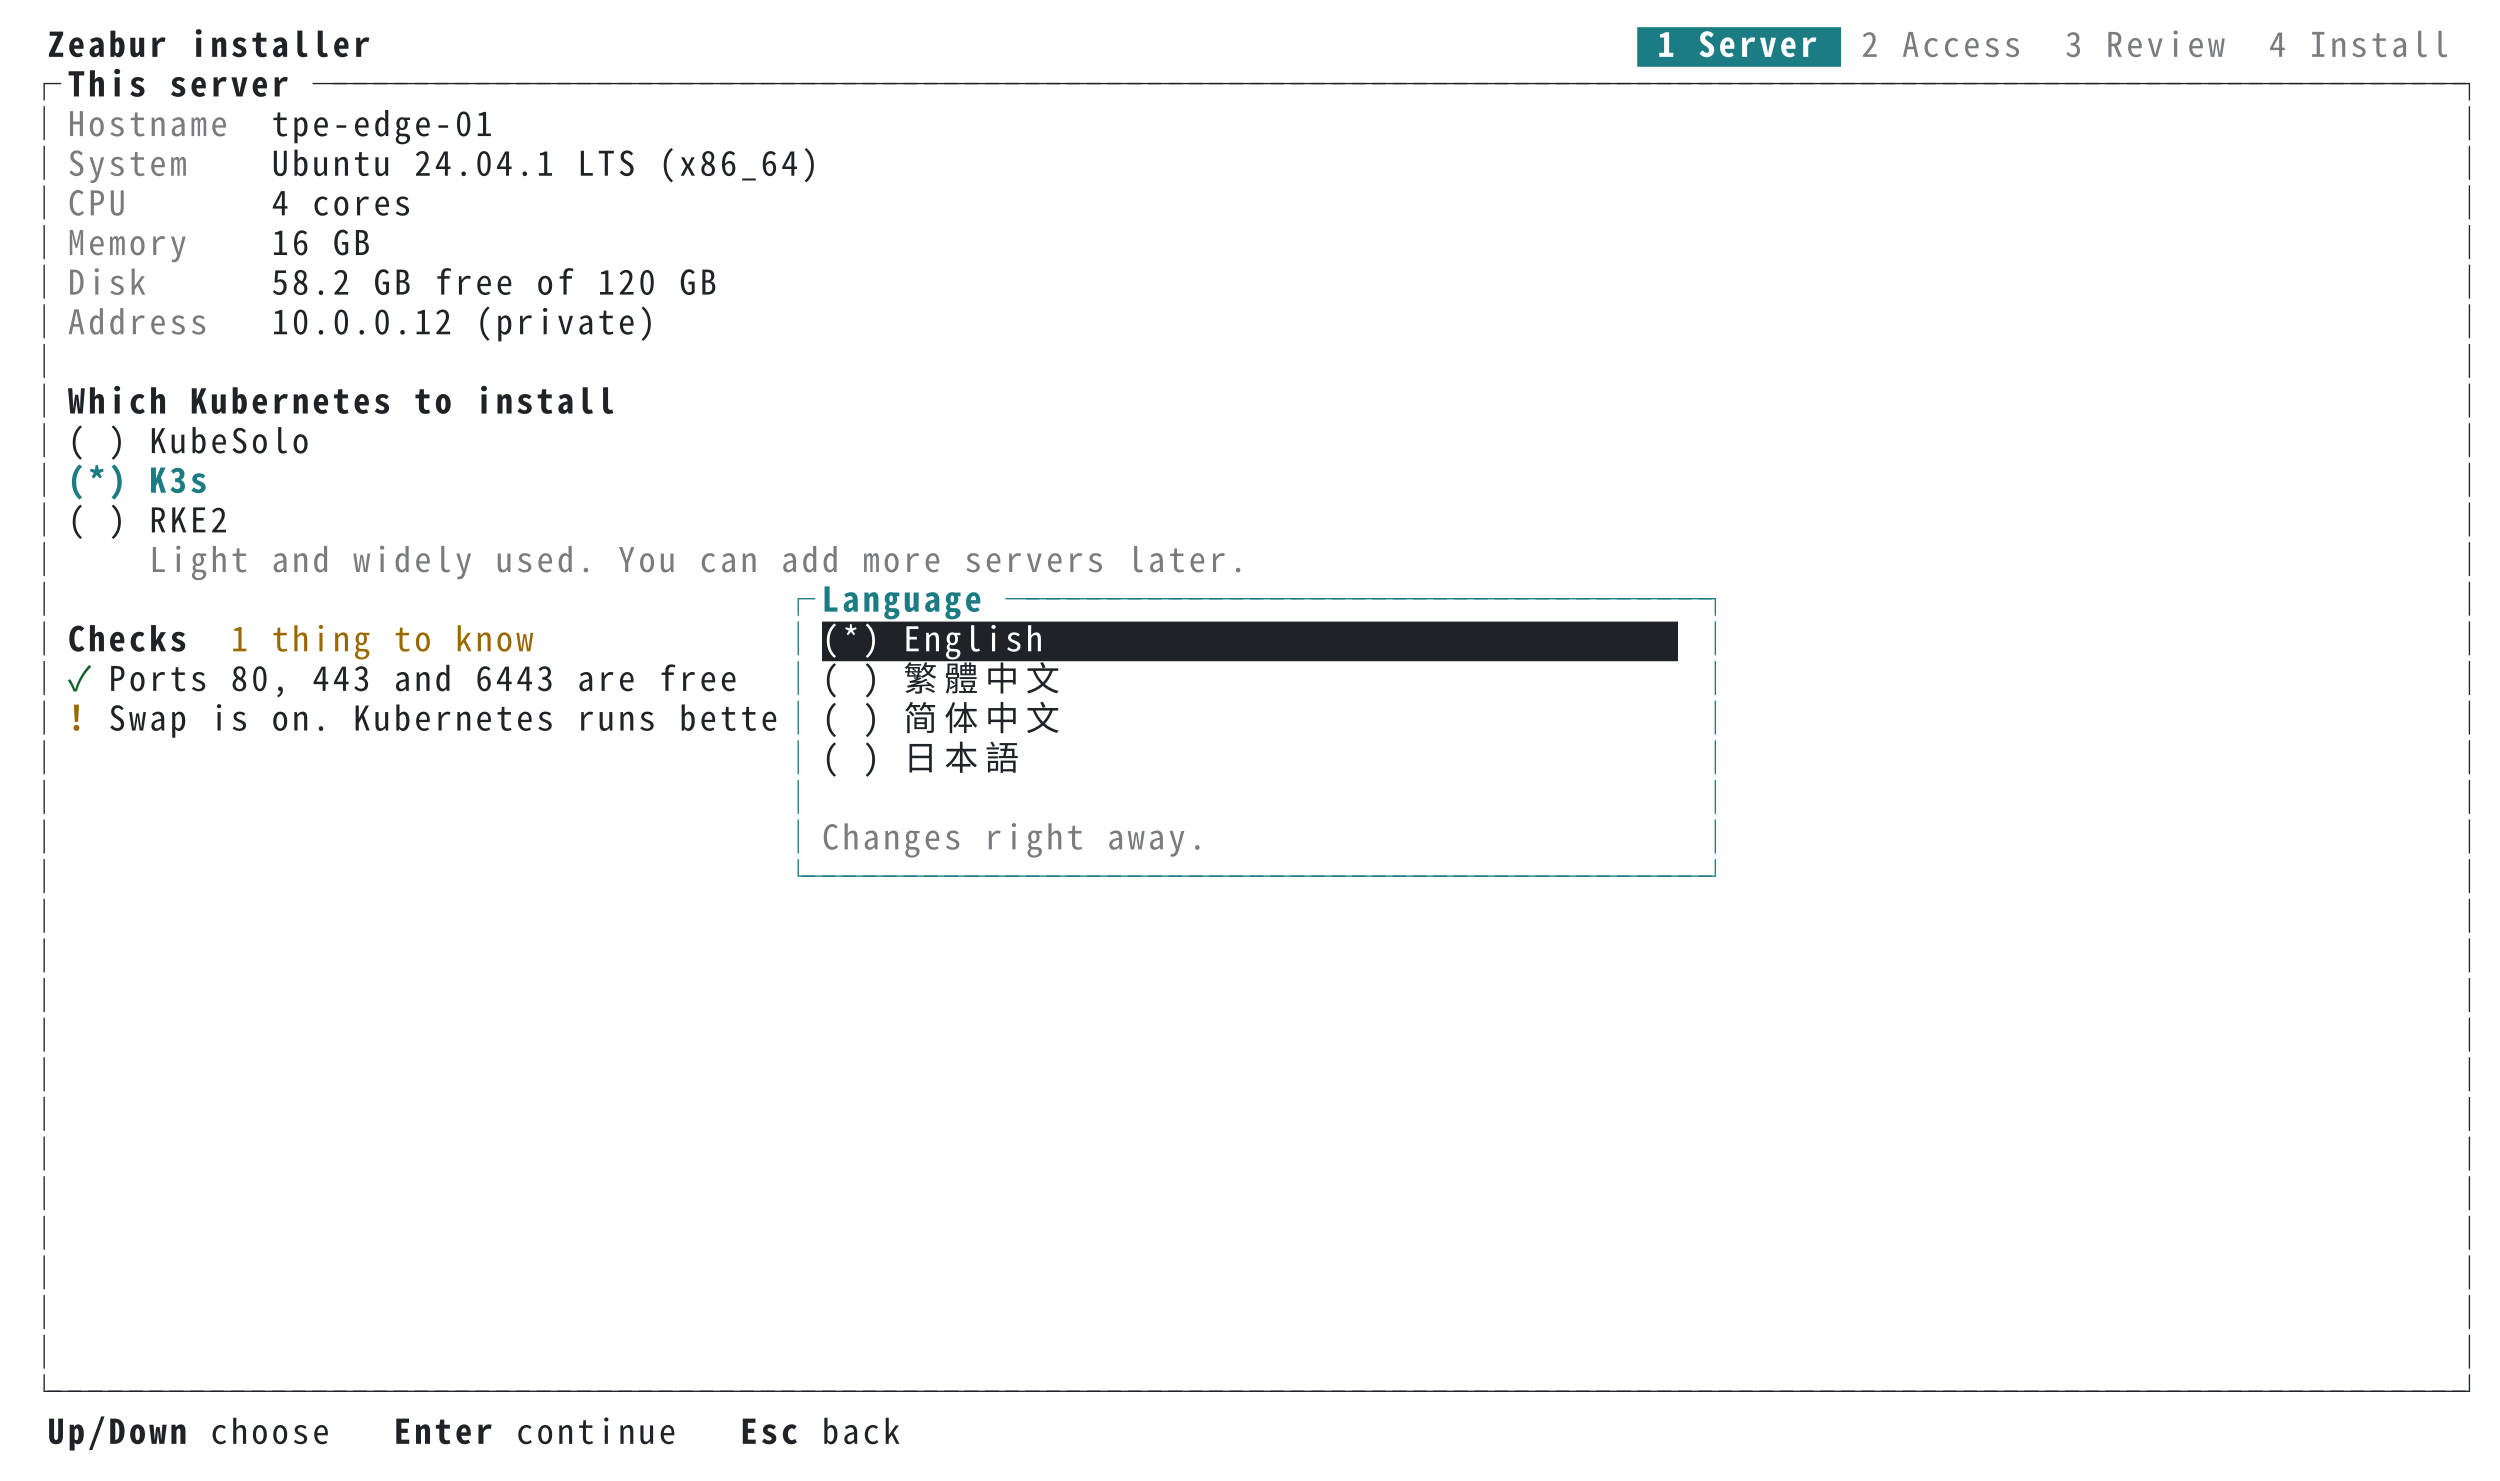
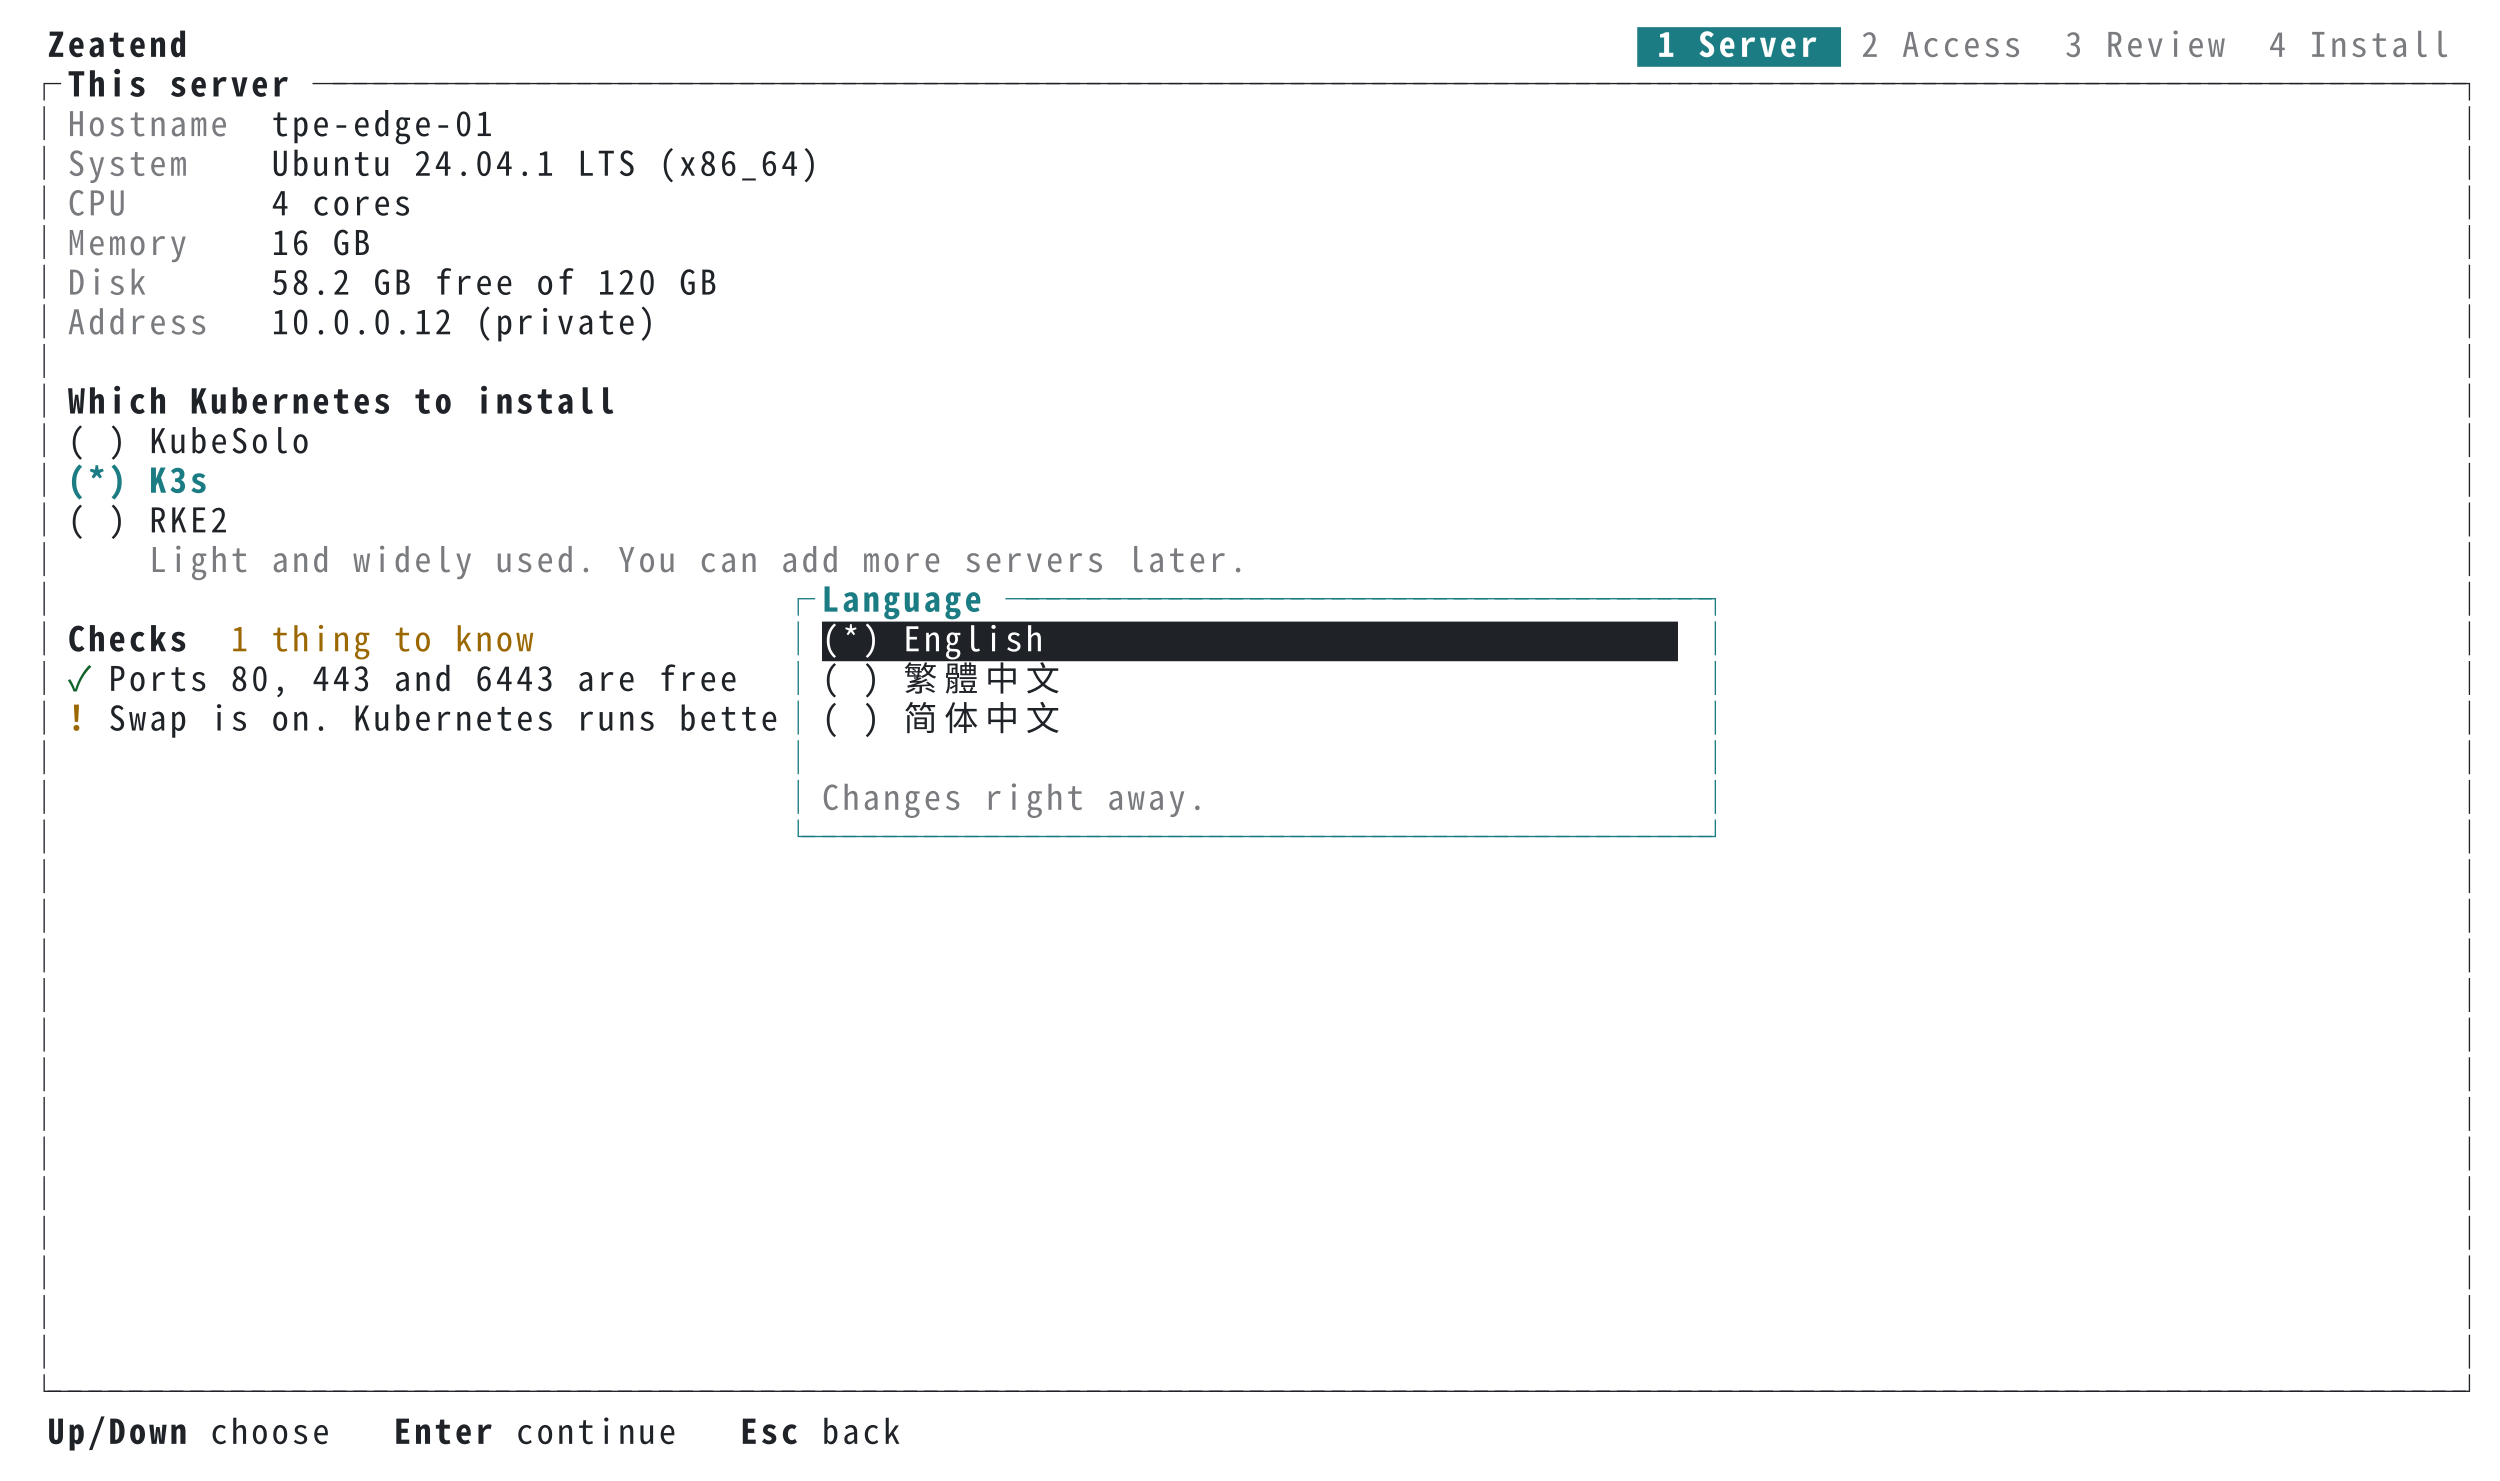
<svg xmlns="http://www.w3.org/2000/svg" xml:lang="en" width="1104" height="654" viewBox="0 0 1104 654">
  <style>svg{font:15px ui-monospace,SFMono-Regular,Menlo,'PingFang TC','PingFang SC','Hiragino Sans','Noto Sans Mono CJK TC',monospace}.bold{font-weight:700}.dim{opacity:.6}.f-fg{fill:#1f2328}.b-fg{fill:#1f2328}.f-bg{fill:#ffffff}.b-bg{fill:#ffffff}.f-black{fill:#24292f}.b-black{fill:#24292f}.f-red{fill:#cf222e}.b-red{fill:#cf222e}.f-green{fill:#116329}.b-green{fill:#116329}.f-yellow{fill:#9a6700}.b-yellow{fill:#9a6700}.f-blue{fill:#0969da}.b-blue{fill:#0969da}.f-magenta{fill:#8250df}.b-magenta{fill:#8250df}.f-cyan{fill:#1b7c83}.b-cyan{fill:#1b7c83}.f-gray{fill:#6e7781}.b-gray{fill:#6e7781}.f-darkgray{fill:#57606a}.b-darkgray{fill:#57606a}.f-white{fill:#6e7781}.b-white{fill:#6e7781}.f-lightcyan{fill:#1b7c83}.b-lightcyan{fill:#1b7c83}.f-lightgreen{fill:#116329}.b-lightgreen{fill:#116329}@media (prefers-color-scheme:dark){.f-fg{fill:#e6edf3}.b-fg{fill:#e6edf3}.f-bg{fill:#0d1117}.b-bg{fill:#0d1117}.f-black{fill:#484f58}.b-black{fill:#484f58}.f-red{fill:#ff7b72}.b-red{fill:#ff7b72}.f-green{fill:#3fb950}.b-green{fill:#3fb950}.f-yellow{fill:#d29922}.b-yellow{fill:#d29922}.f-blue{fill:#58a6ff}.b-blue{fill:#58a6ff}.f-magenta{fill:#bc8cff}.b-magenta{fill:#bc8cff}.f-cyan{fill:#39c5cf}.b-cyan{fill:#39c5cf}.f-gray{fill:#8b949e}.b-gray{fill:#8b949e}.f-darkgray{fill:#6e7681}.b-darkgray{fill:#6e7681}.f-white{fill:#b1bac4}.b-white{fill:#b1bac4}.f-lightcyan{fill:#56d4dd}.b-lightcyan{fill:#56d4dd}.f-lightgreen{fill:#56d364}.b-lightgreen{fill:#56d364}}</style>
  <rect class="b-bg" width="100%" height="100%" />
  <g class="f-fg bold">
    <text x="21.0" y="25.1">Z</text>
    <text x="30.0" y="25.1">e</text>
    <text x="39.0" y="25.1">a</text>
-     <text x="48.0" y="25.1">b</text>
-     <text x="57.0" y="25.1">u</text>
-     <text x="66.0" y="25.1">r</text>
-     <text x="84.0" y="25.1">i</text>
-     <text x="93.0" y="25.1">n</text>
-     <text x="102.0" y="25.1">s</text>
-     <text x="111.0" y="25.1">t</text>
-     <text x="120.0" y="25.1">a</text>
-     <text x="129.0" y="25.1">l</text>
-     <text x="138.0" y="25.1">l</text>
-     <text x="147.0" y="25.1">e</text>
-     <text x="156.0" y="25.1">r</text>
+     <text x="48.0" y="25.1">t</text>
+     <text x="57.0" y="25.1">e</text>
+     <text x="66.0" y="25.1">n</text>
+     <text x="75.0" y="25.1">d</text>
  </g>
  <rect class="b-cyan" x="723.0" y="12.0" width="90.0" height="17.5" />
  <g class="f-bg bold">
    <text x="732.0" y="25.1">1</text>
    <text x="750.0" y="25.1">S</text>
    <text x="759.0" y="25.1">e</text>
    <text x="768.0" y="25.1">r</text>
    <text x="777.0" y="25.1">v</text>
    <text x="786.0" y="25.1">e</text>
    <text x="795.0" y="25.1">r</text>
  </g>
  <g class="f-fg dim">
    <text x="822.0" y="25.1">2</text>
    <text x="840.0" y="25.1">A</text>
    <text x="849.0" y="25.1">c</text>
    <text x="858.0" y="25.1">c</text>
    <text x="867.0" y="25.1">e</text>
    <text x="876.0" y="25.1">s</text>
    <text x="885.0" y="25.1">s</text>
    <text x="912.0" y="25.1">3</text>
    <text x="930.0" y="25.1">R</text>
    <text x="939.0" y="25.1">e</text>
    <text x="948.0" y="25.1">v</text>
    <text x="957.0" y="25.1">i</text>
    <text x="966.0" y="25.1">e</text>
    <text x="975.0" y="25.1">w</text>
    <text x="1002.0" y="25.1">4</text>
    <text x="1020.0" y="25.1">I</text>
    <text x="1029.0" y="25.1">n</text>
    <text x="1038.0" y="25.1">s</text>
    <text x="1047.0" y="25.1">t</text>
    <text x="1056.0" y="25.1">a</text>
    <text x="1065.0" y="25.1">l</text>
    <text x="1074.0" y="25.1">l</text>
  </g>
  <g class="f-fg">
    <text x="12.0" y="42.6">┌</text>
  </g>
  <g class="f-fg bold">
    <text x="30.0" y="42.6">T</text>
    <text x="39.0" y="42.6">h</text>
    <text x="48.0" y="42.6">i</text>
    <text x="57.0" y="42.6">s</text>
    <text x="75.0" y="42.6">s</text>
    <text x="84.0" y="42.6">e</text>
    <text x="93.0" y="42.6">r</text>
    <text x="102.0" y="42.6">v</text>
    <text x="111.0" y="42.6">e</text>
    <text x="120.0" y="42.6">r</text>
  </g>
  <g class="f-fg">
    <text x="138.0" y="42.6">─</text>
    <text x="147.0" y="42.6">─</text>
    <text x="156.0" y="42.6">─</text>
    <text x="165.0" y="42.6">─</text>
    <text x="174.0" y="42.6">─</text>
    <text x="183.0" y="42.6">─</text>
    <text x="192.0" y="42.6">─</text>
    <text x="201.0" y="42.6">─</text>
    <text x="210.0" y="42.6">─</text>
    <text x="219.0" y="42.6">─</text>
    <text x="228.0" y="42.6">─</text>
    <text x="237.0" y="42.6">─</text>
    <text x="246.0" y="42.6">─</text>
    <text x="255.0" y="42.6">─</text>
    <text x="264.0" y="42.6">─</text>
    <text x="273.0" y="42.6">─</text>
    <text x="282.0" y="42.6">─</text>
    <text x="291.0" y="42.6">─</text>
    <text x="300.0" y="42.6">─</text>
    <text x="309.0" y="42.6">─</text>
    <text x="318.0" y="42.6">─</text>
    <text x="327.0" y="42.6">─</text>
    <text x="336.0" y="42.6">─</text>
    <text x="345.0" y="42.6">─</text>
    <text x="354.0" y="42.6">─</text>
    <text x="363.0" y="42.6">─</text>
    <text x="372.0" y="42.6">─</text>
    <text x="381.0" y="42.6">─</text>
    <text x="390.0" y="42.6">─</text>
    <text x="399.0" y="42.6">─</text>
    <text x="408.0" y="42.6">─</text>
    <text x="417.0" y="42.6">─</text>
    <text x="426.0" y="42.6">─</text>
    <text x="435.0" y="42.6">─</text>
    <text x="444.0" y="42.6">─</text>
    <text x="453.0" y="42.6">─</text>
    <text x="462.0" y="42.6">─</text>
    <text x="471.0" y="42.6">─</text>
    <text x="480.0" y="42.6">─</text>
    <text x="489.0" y="42.6">─</text>
    <text x="498.0" y="42.6">─</text>
    <text x="507.0" y="42.6">─</text>
    <text x="516.0" y="42.6">─</text>
    <text x="525.0" y="42.6">─</text>
    <text x="534.0" y="42.6">─</text>
    <text x="543.0" y="42.6">─</text>
    <text x="552.0" y="42.6">─</text>
    <text x="561.0" y="42.6">─</text>
    <text x="570.0" y="42.6">─</text>
    <text x="579.0" y="42.6">─</text>
    <text x="588.0" y="42.6">─</text>
    <text x="597.0" y="42.6">─</text>
    <text x="606.0" y="42.6">─</text>
    <text x="615.0" y="42.6">─</text>
    <text x="624.0" y="42.6">─</text>
    <text x="633.0" y="42.6">─</text>
    <text x="642.0" y="42.6">─</text>
    <text x="651.0" y="42.6">─</text>
    <text x="660.0" y="42.6">─</text>
    <text x="669.0" y="42.6">─</text>
    <text x="678.0" y="42.6">─</text>
    <text x="687.0" y="42.6">─</text>
    <text x="696.0" y="42.6">─</text>
    <text x="705.0" y="42.6">─</text>
    <text x="714.0" y="42.6">─</text>
    <text x="723.0" y="42.6">─</text>
    <text x="732.0" y="42.6">─</text>
    <text x="741.0" y="42.6">─</text>
    <text x="750.0" y="42.6">─</text>
    <text x="759.0" y="42.6">─</text>
    <text x="768.0" y="42.6">─</text>
    <text x="777.0" y="42.6">─</text>
    <text x="786.0" y="42.6">─</text>
    <text x="795.0" y="42.6">─</text>
    <text x="804.0" y="42.6">─</text>
    <text x="813.0" y="42.6">─</text>
    <text x="822.0" y="42.6">─</text>
    <text x="831.0" y="42.6">─</text>
    <text x="840.0" y="42.6">─</text>
    <text x="849.0" y="42.6">─</text>
    <text x="858.0" y="42.6">─</text>
    <text x="867.0" y="42.6">─</text>
    <text x="876.0" y="42.6">─</text>
    <text x="885.0" y="42.6">─</text>
    <text x="894.0" y="42.6">─</text>
    <text x="903.0" y="42.6">─</text>
    <text x="912.0" y="42.6">─</text>
    <text x="921.0" y="42.6">─</text>
    <text x="930.0" y="42.6">─</text>
    <text x="939.0" y="42.6">─</text>
    <text x="948.0" y="42.6">─</text>
    <text x="957.0" y="42.6">─</text>
    <text x="966.0" y="42.6">─</text>
    <text x="975.0" y="42.6">─</text>
    <text x="984.0" y="42.6">─</text>
    <text x="993.0" y="42.6">─</text>
    <text x="1002.0" y="42.6">─</text>
    <text x="1011.0" y="42.6">─</text>
    <text x="1020.0" y="42.6">─</text>
    <text x="1029.0" y="42.6">─</text>
    <text x="1038.0" y="42.6">─</text>
    <text x="1047.0" y="42.6">─</text>
    <text x="1056.0" y="42.6">─</text>
    <text x="1065.0" y="42.6">─</text>
    <text x="1074.0" y="42.6">─</text>
    <text x="1083.0" y="42.6">┐</text>
  </g>
  <g class="f-fg">
    <text x="12.0" y="60.1">│</text>
  </g>
  <g class="f-fg dim">
    <text x="30.0" y="60.1">H</text>
    <text x="39.0" y="60.1">o</text>
    <text x="48.0" y="60.1">s</text>
    <text x="57.0" y="60.1">t</text>
    <text x="66.0" y="60.1">n</text>
    <text x="75.0" y="60.1">a</text>
    <text x="84.0" y="60.1">m</text>
    <text x="93.0" y="60.1">e</text>
  </g>
  <g class="f-fg">
    <text x="120.0" y="60.1">t</text>
    <text x="129.0" y="60.1">p</text>
    <text x="138.0" y="60.1">e</text>
    <text x="147.0" y="60.1">-</text>
    <text x="156.0" y="60.1">e</text>
    <text x="165.0" y="60.1">d</text>
    <text x="174.0" y="60.1">g</text>
    <text x="183.0" y="60.1">e</text>
    <text x="192.0" y="60.1">-</text>
    <text x="201.0" y="60.1">0</text>
    <text x="210.0" y="60.1">1</text>
    <text x="1083.0" y="60.1">│</text>
  </g>
  <g class="f-fg">
    <text x="12.0" y="77.6">│</text>
  </g>
  <g class="f-fg dim">
    <text x="30.0" y="77.6">S</text>
    <text x="39.0" y="77.6">y</text>
    <text x="48.0" y="77.6">s</text>
    <text x="57.0" y="77.6">t</text>
    <text x="66.0" y="77.6">e</text>
    <text x="75.0" y="77.6">m</text>
  </g>
  <g class="f-fg">
    <text x="120.0" y="77.6">U</text>
    <text x="129.0" y="77.6">b</text>
    <text x="138.0" y="77.6">u</text>
    <text x="147.0" y="77.6">n</text>
    <text x="156.0" y="77.6">t</text>
    <text x="165.0" y="77.6">u</text>
    <text x="183.0" y="77.6">2</text>
    <text x="192.0" y="77.6">4</text>
    <text x="201.0" y="77.6">.</text>
    <text x="210.0" y="77.6">0</text>
    <text x="219.0" y="77.6">4</text>
    <text x="228.0" y="77.6">.</text>
    <text x="237.0" y="77.6">1</text>
    <text x="255.0" y="77.6">L</text>
    <text x="264.0" y="77.6">T</text>
    <text x="273.0" y="77.6">S</text>
    <text x="291.0" y="77.6">(</text>
    <text x="300.0" y="77.6">x</text>
    <text x="309.0" y="77.6">8</text>
    <text x="318.0" y="77.6">6</text>
    <text x="327.0" y="77.6">_</text>
    <text x="336.0" y="77.6">6</text>
    <text x="345.0" y="77.6">4</text>
    <text x="354.0" y="77.6">)</text>
    <text x="1083.0" y="77.6">│</text>
  </g>
  <g class="f-fg">
    <text x="12.0" y="95.1">│</text>
  </g>
  <g class="f-fg dim">
    <text x="30.0" y="95.1">C</text>
    <text x="39.0" y="95.1">P</text>
    <text x="48.0" y="95.1">U</text>
  </g>
  <g class="f-fg">
    <text x="120.0" y="95.1">4</text>
    <text x="138.0" y="95.1">c</text>
    <text x="147.0" y="95.1">o</text>
    <text x="156.0" y="95.1">r</text>
    <text x="165.0" y="95.1">e</text>
    <text x="174.0" y="95.1">s</text>
    <text x="1083.0" y="95.1">│</text>
  </g>
  <g class="f-fg">
    <text x="12.0" y="112.6">│</text>
  </g>
  <g class="f-fg dim">
    <text x="30.0" y="112.6">M</text>
    <text x="39.0" y="112.6">e</text>
    <text x="48.0" y="112.6">m</text>
    <text x="57.0" y="112.6">o</text>
    <text x="66.0" y="112.6">r</text>
    <text x="75.0" y="112.6">y</text>
  </g>
  <g class="f-fg">
    <text x="120.0" y="112.6">1</text>
    <text x="129.0" y="112.6">6</text>
    <text x="147.0" y="112.6">G</text>
    <text x="156.0" y="112.6">B</text>
    <text x="1083.0" y="112.6">│</text>
  </g>
  <g class="f-fg">
    <text x="12.0" y="130.1">│</text>
  </g>
  <g class="f-fg dim">
    <text x="30.0" y="130.1">D</text>
    <text x="39.0" y="130.1">i</text>
    <text x="48.0" y="130.1">s</text>
    <text x="57.0" y="130.1">k</text>
  </g>
  <g class="f-fg">
    <text x="120.0" y="130.1">5</text>
    <text x="129.0" y="130.1">8</text>
    <text x="138.0" y="130.1">.</text>
    <text x="147.0" y="130.1">2</text>
    <text x="165.0" y="130.1">G</text>
    <text x="174.0" y="130.1">B</text>
    <text x="192.0" y="130.1">f</text>
    <text x="201.0" y="130.1">r</text>
    <text x="210.0" y="130.1">e</text>
    <text x="219.0" y="130.1">e</text>
    <text x="237.0" y="130.1">o</text>
    <text x="246.0" y="130.1">f</text>
    <text x="264.0" y="130.1">1</text>
    <text x="273.0" y="130.1">2</text>
    <text x="282.0" y="130.1">0</text>
    <text x="300.0" y="130.1">G</text>
    <text x="309.0" y="130.1">B</text>
    <text x="1083.0" y="130.1">│</text>
  </g>
  <g class="f-fg">
    <text x="12.0" y="147.6">│</text>
  </g>
  <g class="f-fg dim">
    <text x="30.0" y="147.6">A</text>
    <text x="39.0" y="147.6">d</text>
    <text x="48.0" y="147.6">d</text>
    <text x="57.0" y="147.6">r</text>
    <text x="66.0" y="147.6">e</text>
    <text x="75.0" y="147.6">s</text>
    <text x="84.0" y="147.6">s</text>
  </g>
  <g class="f-fg">
    <text x="120.0" y="147.6">1</text>
    <text x="129.0" y="147.6">0</text>
    <text x="138.0" y="147.6">.</text>
    <text x="147.0" y="147.6">0</text>
    <text x="156.0" y="147.6">.</text>
    <text x="165.0" y="147.6">0</text>
    <text x="174.0" y="147.6">.</text>
    <text x="183.0" y="147.6">1</text>
    <text x="192.0" y="147.6">2</text>
    <text x="210.0" y="147.6">(</text>
    <text x="219.0" y="147.6">p</text>
    <text x="228.0" y="147.6">r</text>
    <text x="237.0" y="147.6">i</text>
    <text x="246.0" y="147.6">v</text>
    <text x="255.0" y="147.6">a</text>
    <text x="264.0" y="147.6">t</text>
    <text x="273.0" y="147.6">e</text>
    <text x="282.0" y="147.6">)</text>
    <text x="1083.0" y="147.6">│</text>
  </g>
  <g class="f-fg">
    <text x="12.0" y="165.1">│</text>
    <text x="1083.0" y="165.1">│</text>
  </g>
  <g class="f-fg">
    <text x="12.0" y="182.6">│</text>
  </g>
  <g class="f-fg bold">
    <text x="30.0" y="182.6">W</text>
    <text x="39.0" y="182.6">h</text>
    <text x="48.0" y="182.6">i</text>
    <text x="57.0" y="182.6">c</text>
    <text x="66.0" y="182.6">h</text>
    <text x="84.0" y="182.6">K</text>
    <text x="93.0" y="182.6">u</text>
    <text x="102.0" y="182.6">b</text>
    <text x="111.0" y="182.6">e</text>
    <text x="120.0" y="182.6">r</text>
    <text x="129.0" y="182.6">n</text>
    <text x="138.0" y="182.6">e</text>
    <text x="147.0" y="182.6">t</text>
    <text x="156.0" y="182.6">e</text>
    <text x="165.0" y="182.6">s</text>
    <text x="183.0" y="182.6">t</text>
    <text x="192.0" y="182.6">o</text>
    <text x="210.0" y="182.6">i</text>
    <text x="219.0" y="182.6">n</text>
    <text x="228.0" y="182.6">s</text>
    <text x="237.0" y="182.6">t</text>
    <text x="246.0" y="182.6">a</text>
    <text x="255.0" y="182.6">l</text>
    <text x="264.0" y="182.6">l</text>
  </g>
  <g class="f-fg">
    <text x="1083.0" y="182.6">│</text>
  </g>
  <g class="f-fg">
    <text x="12.0" y="200.1">│</text>
    <text x="30.0" y="200.1">(</text>
    <text x="48.0" y="200.1">)</text>
    <text x="66.0" y="200.1">K</text>
    <text x="75.0" y="200.1">u</text>
    <text x="84.0" y="200.1">b</text>
    <text x="93.0" y="200.1">e</text>
    <text x="102.0" y="200.1">S</text>
    <text x="111.0" y="200.1">o</text>
    <text x="120.0" y="200.1">l</text>
    <text x="129.0" y="200.1">o</text>
    <text x="1083.0" y="200.1">│</text>
  </g>
  <g class="f-fg">
    <text x="12.0" y="217.6">│</text>
  </g>
  <g class="f-cyan bold">
    <text x="30.0" y="217.6">(</text>
    <text x="39.0" y="217.6">*</text>
    <text x="48.0" y="217.6">)</text>
    <text x="66.0" y="217.6">K</text>
    <text x="75.0" y="217.6">3</text>
    <text x="84.0" y="217.6">s</text>
  </g>
  <g class="f-fg">
    <text x="1083.0" y="217.6">│</text>
  </g>
  <g class="f-fg">
    <text x="12.0" y="235.1">│</text>
    <text x="30.0" y="235.1">(</text>
    <text x="48.0" y="235.1">)</text>
    <text x="66.0" y="235.1">R</text>
    <text x="75.0" y="235.1">K</text>
    <text x="84.0" y="235.1">E</text>
    <text x="93.0" y="235.1">2</text>
    <text x="1083.0" y="235.1">│</text>
  </g>
  <g class="f-fg">
    <text x="12.0" y="252.6">│</text>
  </g>
  <g class="f-fg dim">
    <text x="66.0" y="252.6">L</text>
    <text x="75.0" y="252.6">i</text>
    <text x="84.0" y="252.6">g</text>
    <text x="93.0" y="252.6">h</text>
    <text x="102.0" y="252.6">t</text>
    <text x="120.0" y="252.6">a</text>
    <text x="129.0" y="252.6">n</text>
    <text x="138.0" y="252.6">d</text>
    <text x="156.0" y="252.6">w</text>
    <text x="165.0" y="252.6">i</text>
    <text x="174.0" y="252.6">d</text>
    <text x="183.0" y="252.6">e</text>
    <text x="192.0" y="252.6">l</text>
    <text x="201.0" y="252.6">y</text>
    <text x="219.0" y="252.6">u</text>
    <text x="228.0" y="252.6">s</text>
    <text x="237.0" y="252.6">e</text>
    <text x="246.0" y="252.6">d</text>
    <text x="255.0" y="252.6">.</text>
    <text x="273.0" y="252.6">Y</text>
    <text x="282.0" y="252.6">o</text>
    <text x="291.0" y="252.6">u</text>
    <text x="309.0" y="252.6">c</text>
    <text x="318.0" y="252.6">a</text>
    <text x="327.0" y="252.6">n</text>
    <text x="345.0" y="252.6">a</text>
    <text x="354.0" y="252.6">d</text>
    <text x="363.0" y="252.6">d</text>
    <text x="381.0" y="252.6">m</text>
    <text x="390.0" y="252.6">o</text>
    <text x="399.0" y="252.6">r</text>
    <text x="408.0" y="252.6">e</text>
    <text x="426.0" y="252.6">s</text>
    <text x="435.0" y="252.6">e</text>
    <text x="444.0" y="252.6">r</text>
    <text x="453.0" y="252.6">v</text>
    <text x="462.0" y="252.6">e</text>
    <text x="471.0" y="252.6">r</text>
    <text x="480.0" y="252.6">s</text>
    <text x="498.0" y="252.6">l</text>
    <text x="507.0" y="252.6">a</text>
    <text x="516.0" y="252.6">t</text>
    <text x="525.0" y="252.6">e</text>
    <text x="534.0" y="252.6">r</text>
    <text x="543.0" y="252.6">.</text>
  </g>
  <g class="f-fg">
    <text x="1083.0" y="252.6">│</text>
  </g>
  <g class="f-fg">
    <text x="12.0" y="270.1">│</text>
  </g>
  <g class="f-cyan">
    <text x="345.0" y="270.1">┌</text>
  </g>
  <g class="f-cyan bold">
    <text x="363.0" y="270.1">L</text>
    <text x="372.0" y="270.1">a</text>
    <text x="381.0" y="270.1">n</text>
    <text x="390.0" y="270.1">g</text>
    <text x="399.0" y="270.1">u</text>
    <text x="408.0" y="270.1">a</text>
    <text x="417.0" y="270.1">g</text>
    <text x="426.0" y="270.1">e</text>
  </g>
  <g class="f-cyan">
    <text x="444.0" y="270.1">─</text>
    <text x="453.0" y="270.1">─</text>
    <text x="462.0" y="270.1">─</text>
    <text x="471.0" y="270.1">─</text>
    <text x="480.0" y="270.1">─</text>
    <text x="489.0" y="270.1">─</text>
    <text x="498.0" y="270.1">─</text>
    <text x="507.0" y="270.1">─</text>
    <text x="516.0" y="270.1">─</text>
    <text x="525.0" y="270.1">─</text>
    <text x="534.0" y="270.1">─</text>
    <text x="543.0" y="270.1">─</text>
    <text x="552.0" y="270.1">─</text>
    <text x="561.0" y="270.1">─</text>
    <text x="570.0" y="270.1">─</text>
    <text x="579.0" y="270.1">─</text>
    <text x="588.0" y="270.1">─</text>
    <text x="597.0" y="270.1">─</text>
    <text x="606.0" y="270.1">─</text>
    <text x="615.0" y="270.1">─</text>
    <text x="624.0" y="270.1">─</text>
    <text x="633.0" y="270.1">─</text>
    <text x="642.0" y="270.1">─</text>
    <text x="651.0" y="270.1">─</text>
    <text x="660.0" y="270.1">─</text>
    <text x="669.0" y="270.1">─</text>
    <text x="678.0" y="270.1">─</text>
    <text x="687.0" y="270.1">─</text>
    <text x="696.0" y="270.1">─</text>
    <text x="705.0" y="270.1">─</text>
    <text x="714.0" y="270.1">─</text>
    <text x="723.0" y="270.1">─</text>
    <text x="732.0" y="270.1">─</text>
    <text x="741.0" y="270.1">─</text>
    <text x="750.0" y="270.1">┐</text>
  </g>
  <g class="f-fg">
    <text x="1083.0" y="270.1">│</text>
  </g>
  <g class="f-fg">
    <text x="12.0" y="287.6">│</text>
  </g>
  <g class="f-fg bold">
    <text x="30.0" y="287.6">C</text>
    <text x="39.0" y="287.6">h</text>
    <text x="48.0" y="287.6">e</text>
    <text x="57.0" y="287.6">c</text>
    <text x="66.0" y="287.6">k</text>
    <text x="75.0" y="287.6">s</text>
  </g>
  <g class="f-yellow">
    <text x="102.0" y="287.6">1</text>
    <text x="120.0" y="287.6">t</text>
    <text x="129.0" y="287.6">h</text>
    <text x="138.0" y="287.6">i</text>
    <text x="147.0" y="287.6">n</text>
    <text x="156.0" y="287.6">g</text>
    <text x="174.0" y="287.6">t</text>
    <text x="183.0" y="287.6">o</text>
    <text x="201.0" y="287.6">k</text>
    <text x="210.0" y="287.6">n</text>
    <text x="219.0" y="287.6">o</text>
    <text x="228.0" y="287.6">w</text>
  </g>
  <g class="f-cyan">
    <text x="345.0" y="287.6">│</text>
  </g>
  <rect class="b-fg" x="363.0" y="274.5" width="378.0" height="17.5" />
  <g class="f-bg">
    <text x="363.0" y="287.6">(</text>
    <text x="372.0" y="287.6">*</text>
    <text x="381.0" y="287.6">)</text>
    <text x="399.0" y="287.6">E</text>
    <text x="408.0" y="287.6">n</text>
    <text x="417.0" y="287.6">g</text>
    <text x="426.0" y="287.6">l</text>
    <text x="435.0" y="287.6">i</text>
    <text x="444.0" y="287.6">s</text>
    <text x="453.0" y="287.6">h</text>
  </g>
  <g class="f-cyan">
    <text x="750.0" y="287.6">│</text>
  </g>
  <g class="f-fg">
    <text x="1083.0" y="287.6">│</text>
  </g>
  <g class="f-fg">
    <text x="12.0" y="305.1">│</text>
  </g>
  <g class="f-green">
    <text x="30.0" y="305.1">✓</text>
  </g>
  <g class="f-fg">
    <text x="48.0" y="305.1">P</text>
    <text x="57.0" y="305.1">o</text>
    <text x="66.0" y="305.1">r</text>
    <text x="75.0" y="305.1">t</text>
    <text x="84.0" y="305.1">s</text>
    <text x="102.0" y="305.1">8</text>
    <text x="111.0" y="305.1">0</text>
    <text x="120.0" y="305.1">,</text>
    <text x="138.0" y="305.1">4</text>
    <text x="147.0" y="305.1">4</text>
    <text x="156.0" y="305.1">3</text>
    <text x="174.0" y="305.1">a</text>
    <text x="183.0" y="305.1">n</text>
    <text x="192.0" y="305.1">d</text>
    <text x="210.0" y="305.1">6</text>
    <text x="219.0" y="305.1">4</text>
    <text x="228.0" y="305.1">4</text>
    <text x="237.0" y="305.1">3</text>
    <text x="255.0" y="305.1">a</text>
    <text x="264.0" y="305.1">r</text>
    <text x="273.0" y="305.1">e</text>
    <text x="291.0" y="305.1">f</text>
    <text x="300.0" y="305.1">r</text>
    <text x="309.0" y="305.1">e</text>
    <text x="318.0" y="305.1">e</text>
  </g>
  <g class="f-cyan">
    <text x="345.0" y="305.1">│</text>
  </g>
  <g class="f-fg">
    <text x="363.0" y="305.1">(</text>
    <text x="381.0" y="305.1">)</text>
    <text x="399.0" y="305.1">繁</text>
    <text x="417.0" y="305.1">體</text>
    <text x="435.0" y="305.1">中</text>
    <text x="453.0" y="305.1">文</text>
  </g>
  <g class="f-cyan">
    <text x="750.0" y="305.1">│</text>
  </g>
  <g class="f-fg">
    <text x="1083.0" y="305.1">│</text>
  </g>
  <g class="f-fg">
    <text x="12.0" y="322.6">│</text>
  </g>
  <g class="f-yellow bold">
    <text x="30.0" y="322.6">!</text>
  </g>
  <g class="f-fg">
    <text x="48.0" y="322.6">S</text>
    <text x="57.0" y="322.6">w</text>
    <text x="66.0" y="322.6">a</text>
    <text x="75.0" y="322.6">p</text>
    <text x="93.0" y="322.6">i</text>
    <text x="102.0" y="322.6">s</text>
    <text x="120.0" y="322.6">o</text>
    <text x="129.0" y="322.6">n</text>
    <text x="138.0" y="322.6">.</text>
    <text x="156.0" y="322.6">K</text>
    <text x="165.0" y="322.6">u</text>
    <text x="174.0" y="322.6">b</text>
    <text x="183.0" y="322.6">e</text>
    <text x="192.0" y="322.6">r</text>
    <text x="201.0" y="322.6">n</text>
    <text x="210.0" y="322.6">e</text>
    <text x="219.0" y="322.6">t</text>
    <text x="228.0" y="322.6">e</text>
    <text x="237.0" y="322.6">s</text>
    <text x="255.0" y="322.6">r</text>
    <text x="264.0" y="322.6">u</text>
    <text x="273.0" y="322.6">n</text>
    <text x="282.0" y="322.6">s</text>
    <text x="300.0" y="322.6">b</text>
    <text x="309.0" y="322.6">e</text>
    <text x="318.0" y="322.6">t</text>
    <text x="327.0" y="322.6">t</text>
    <text x="336.0" y="322.6">e</text>
  </g>
  <g class="f-cyan">
    <text x="345.0" y="322.6">│</text>
  </g>
  <g class="f-fg">
    <text x="363.0" y="322.6">(</text>
    <text x="381.0" y="322.6">)</text>
    <text x="399.0" y="322.6">简</text>
    <text x="417.0" y="322.6">体</text>
    <text x="435.0" y="322.6">中</text>
    <text x="453.0" y="322.6">文</text>
  </g>
  <g class="f-cyan">
    <text x="750.0" y="322.6">│</text>
  </g>
  <g class="f-fg">
    <text x="1083.0" y="322.6">│</text>
  </g>
  <g class="f-fg">
    <text x="12.0" y="340.1">│</text>
  </g>
  <g class="f-cyan">
    <text x="345.0" y="340.1">│</text>
  </g>
-   <g class="f-fg">
-     <text x="363.0" y="340.1">(</text>
-     <text x="381.0" y="340.1">)</text>
-     <text x="399.0" y="340.1">日</text>
-     <text x="417.0" y="340.1">本</text>
-     <text x="435.0" y="340.1">語</text>
-   </g>
  <g class="f-cyan">
    <text x="750.0" y="340.1">│</text>
  </g>
  <g class="f-fg">
    <text x="1083.0" y="340.1">│</text>
  </g>
  <g class="f-fg">
    <text x="12.0" y="357.6">│</text>
  </g>
  <g class="f-cyan">
    <text x="345.0" y="357.6">│</text>
  </g>
+   <g class="f-fg dim">
+     <text x="363.0" y="357.6">C</text>
+     <text x="372.0" y="357.6">h</text>
+     <text x="381.0" y="357.6">a</text>
+     <text x="390.0" y="357.6">n</text>
+     <text x="399.0" y="357.6">g</text>
+     <text x="408.0" y="357.6">e</text>
+     <text x="417.0" y="357.6">s</text>
+     <text x="435.0" y="357.6">r</text>
+     <text x="444.0" y="357.6">i</text>
+     <text x="453.0" y="357.6">g</text>
+     <text x="462.0" y="357.6">h</text>
+     <text x="471.0" y="357.6">t</text>
+     <text x="489.0" y="357.6">a</text>
+     <text x="498.0" y="357.6">w</text>
+     <text x="507.0" y="357.6">a</text>
+     <text x="516.0" y="357.6">y</text>
+     <text x="525.0" y="357.6">.</text>
+   </g>
  <g class="f-cyan">
    <text x="750.0" y="357.6">│</text>
  </g>
  <g class="f-fg">
    <text x="1083.0" y="357.6">│</text>
  </g>
  <g class="f-fg">
    <text x="12.0" y="375.1">│</text>
  </g>
  <g class="f-cyan">
-     <text x="345.0" y="375.1">│</text>
-   </g>
-   <g class="f-fg dim">
-     <text x="363.0" y="375.1">C</text>
-     <text x="372.0" y="375.1">h</text>
-     <text x="381.0" y="375.1">a</text>
-     <text x="390.0" y="375.1">n</text>
-     <text x="399.0" y="375.1">g</text>
-     <text x="408.0" y="375.1">e</text>
-     <text x="417.0" y="375.1">s</text>
-     <text x="435.0" y="375.1">r</text>
-     <text x="444.0" y="375.1">i</text>
-     <text x="453.0" y="375.1">g</text>
-     <text x="462.0" y="375.1">h</text>
-     <text x="471.0" y="375.1">t</text>
-     <text x="489.0" y="375.1">a</text>
-     <text x="498.0" y="375.1">w</text>
-     <text x="507.0" y="375.1">a</text>
-     <text x="516.0" y="375.1">y</text>
-     <text x="525.0" y="375.1">.</text>
-   </g>
-   <g class="f-cyan">
-     <text x="750.0" y="375.1">│</text>
+     <text x="345.0" y="375.1">└</text>
+     <text x="354.0" y="375.1">─</text>
+     <text x="363.0" y="375.1">─</text>
+     <text x="372.0" y="375.1">─</text>
+     <text x="381.0" y="375.1">─</text>
+     <text x="390.0" y="375.1">─</text>
+     <text x="399.0" y="375.1">─</text>
+     <text x="408.0" y="375.1">─</text>
+     <text x="417.0" y="375.1">─</text>
+     <text x="426.0" y="375.1">─</text>
+     <text x="435.0" y="375.1">─</text>
+     <text x="444.0" y="375.1">─</text>
+     <text x="453.0" y="375.1">─</text>
+     <text x="462.0" y="375.1">─</text>
+     <text x="471.0" y="375.1">─</text>
+     <text x="480.0" y="375.1">─</text>
+     <text x="489.0" y="375.1">─</text>
+     <text x="498.0" y="375.1">─</text>
+     <text x="507.0" y="375.1">─</text>
+     <text x="516.0" y="375.1">─</text>
+     <text x="525.0" y="375.1">─</text>
+     <text x="534.0" y="375.1">─</text>
+     <text x="543.0" y="375.1">─</text>
+     <text x="552.0" y="375.1">─</text>
+     <text x="561.0" y="375.1">─</text>
+     <text x="570.0" y="375.1">─</text>
+     <text x="579.0" y="375.1">─</text>
+     <text x="588.0" y="375.1">─</text>
+     <text x="597.0" y="375.1">─</text>
+     <text x="606.0" y="375.1">─</text>
+     <text x="615.0" y="375.1">─</text>
+     <text x="624.0" y="375.1">─</text>
+     <text x="633.0" y="375.1">─</text>
+     <text x="642.0" y="375.1">─</text>
+     <text x="651.0" y="375.1">─</text>
+     <text x="660.0" y="375.1">─</text>
+     <text x="669.0" y="375.1">─</text>
+     <text x="678.0" y="375.1">─</text>
+     <text x="687.0" y="375.1">─</text>
+     <text x="696.0" y="375.1">─</text>
+     <text x="705.0" y="375.1">─</text>
+     <text x="714.0" y="375.1">─</text>
+     <text x="723.0" y="375.1">─</text>
+     <text x="732.0" y="375.1">─</text>
+     <text x="741.0" y="375.1">─</text>
+     <text x="750.0" y="375.1">┘</text>
  </g>
  <g class="f-fg">
    <text x="1083.0" y="375.1">│</text>
  </g>
  <g class="f-fg">
    <text x="12.0" y="392.6">│</text>
-   </g>
-   <g class="f-cyan">
-     <text x="345.0" y="392.6">└</text>
-     <text x="354.0" y="392.6">─</text>
-     <text x="363.0" y="392.6">─</text>
-     <text x="372.0" y="392.6">─</text>
-     <text x="381.0" y="392.6">─</text>
-     <text x="390.0" y="392.6">─</text>
-     <text x="399.0" y="392.6">─</text>
-     <text x="408.0" y="392.6">─</text>
-     <text x="417.0" y="392.6">─</text>
-     <text x="426.0" y="392.6">─</text>
-     <text x="435.0" y="392.6">─</text>
-     <text x="444.0" y="392.6">─</text>
-     <text x="453.0" y="392.6">─</text>
-     <text x="462.0" y="392.6">─</text>
-     <text x="471.0" y="392.6">─</text>
-     <text x="480.0" y="392.6">─</text>
-     <text x="489.0" y="392.6">─</text>
-     <text x="498.0" y="392.6">─</text>
-     <text x="507.0" y="392.6">─</text>
-     <text x="516.0" y="392.6">─</text>
-     <text x="525.0" y="392.6">─</text>
-     <text x="534.0" y="392.6">─</text>
-     <text x="543.0" y="392.6">─</text>
-     <text x="552.0" y="392.6">─</text>
-     <text x="561.0" y="392.6">─</text>
-     <text x="570.0" y="392.6">─</text>
-     <text x="579.0" y="392.6">─</text>
-     <text x="588.0" y="392.6">─</text>
-     <text x="597.0" y="392.6">─</text>
-     <text x="606.0" y="392.6">─</text>
-     <text x="615.0" y="392.6">─</text>
-     <text x="624.0" y="392.6">─</text>
-     <text x="633.0" y="392.6">─</text>
-     <text x="642.0" y="392.6">─</text>
-     <text x="651.0" y="392.6">─</text>
-     <text x="660.0" y="392.6">─</text>
-     <text x="669.0" y="392.6">─</text>
-     <text x="678.0" y="392.6">─</text>
-     <text x="687.0" y="392.6">─</text>
-     <text x="696.0" y="392.6">─</text>
-     <text x="705.0" y="392.6">─</text>
-     <text x="714.0" y="392.6">─</text>
-     <text x="723.0" y="392.6">─</text>
-     <text x="732.0" y="392.6">─</text>
-     <text x="741.0" y="392.6">─</text>
-     <text x="750.0" y="392.6">┘</text>
-   </g>
-   <g class="f-fg">
    <text x="1083.0" y="392.6">│</text>
  </g>
  <g class="f-fg">
    <text x="12.0" y="410.1">│</text>
    <text x="1083.0" y="410.1">│</text>
  </g>
  <g class="f-fg">
    <text x="12.0" y="427.6">│</text>
    <text x="1083.0" y="427.6">│</text>
  </g>
  <g class="f-fg">
    <text x="12.0" y="445.1">│</text>
    <text x="1083.0" y="445.1">│</text>
  </g>
  <g class="f-fg">
    <text x="12.0" y="462.6">│</text>
    <text x="1083.0" y="462.6">│</text>
  </g>
  <g class="f-fg">
    <text x="12.0" y="480.1">│</text>
    <text x="1083.0" y="480.1">│</text>
  </g>
  <g class="f-fg">
    <text x="12.0" y="497.6">│</text>
    <text x="1083.0" y="497.6">│</text>
  </g>
  <g class="f-fg">
    <text x="12.0" y="515.1">│</text>
    <text x="1083.0" y="515.1">│</text>
  </g>
  <g class="f-fg">
    <text x="12.0" y="532.6">│</text>
    <text x="1083.0" y="532.6">│</text>
  </g>
  <g class="f-fg">
    <text x="12.0" y="550.1">│</text>
    <text x="1083.0" y="550.1">│</text>
  </g>
  <g class="f-fg">
    <text x="12.0" y="567.6">│</text>
    <text x="1083.0" y="567.6">│</text>
  </g>
  <g class="f-fg">
    <text x="12.0" y="585.1">│</text>
    <text x="1083.0" y="585.1">│</text>
  </g>
  <g class="f-fg">
    <text x="12.0" y="602.6">│</text>
    <text x="1083.0" y="602.6">│</text>
  </g>
  <g class="f-fg">
    <text x="12.0" y="620.1">└</text>
    <text x="21.0" y="620.1">─</text>
    <text x="30.0" y="620.1">─</text>
    <text x="39.0" y="620.1">─</text>
    <text x="48.0" y="620.1">─</text>
    <text x="57.0" y="620.1">─</text>
    <text x="66.0" y="620.1">─</text>
    <text x="75.0" y="620.1">─</text>
    <text x="84.0" y="620.1">─</text>
    <text x="93.0" y="620.1">─</text>
    <text x="102.0" y="620.1">─</text>
    <text x="111.0" y="620.1">─</text>
    <text x="120.0" y="620.1">─</text>
    <text x="129.0" y="620.1">─</text>
    <text x="138.0" y="620.1">─</text>
    <text x="147.0" y="620.1">─</text>
    <text x="156.0" y="620.1">─</text>
    <text x="165.0" y="620.1">─</text>
    <text x="174.0" y="620.1">─</text>
    <text x="183.0" y="620.1">─</text>
    <text x="192.0" y="620.1">─</text>
    <text x="201.0" y="620.1">─</text>
    <text x="210.0" y="620.1">─</text>
    <text x="219.0" y="620.1">─</text>
    <text x="228.0" y="620.1">─</text>
    <text x="237.0" y="620.1">─</text>
    <text x="246.0" y="620.1">─</text>
    <text x="255.0" y="620.1">─</text>
    <text x="264.0" y="620.1">─</text>
    <text x="273.0" y="620.1">─</text>
    <text x="282.0" y="620.1">─</text>
    <text x="291.0" y="620.1">─</text>
    <text x="300.0" y="620.1">─</text>
    <text x="309.0" y="620.1">─</text>
    <text x="318.0" y="620.1">─</text>
    <text x="327.0" y="620.1">─</text>
    <text x="336.0" y="620.1">─</text>
    <text x="345.0" y="620.1">─</text>
    <text x="354.0" y="620.1">─</text>
    <text x="363.0" y="620.1">─</text>
    <text x="372.0" y="620.1">─</text>
    <text x="381.0" y="620.1">─</text>
    <text x="390.0" y="620.1">─</text>
    <text x="399.0" y="620.1">─</text>
    <text x="408.0" y="620.1">─</text>
    <text x="417.0" y="620.1">─</text>
    <text x="426.0" y="620.1">─</text>
    <text x="435.0" y="620.1">─</text>
    <text x="444.0" y="620.1">─</text>
    <text x="453.0" y="620.1">─</text>
    <text x="462.0" y="620.1">─</text>
    <text x="471.0" y="620.1">─</text>
    <text x="480.0" y="620.1">─</text>
    <text x="489.0" y="620.1">─</text>
    <text x="498.0" y="620.1">─</text>
    <text x="507.0" y="620.1">─</text>
    <text x="516.0" y="620.1">─</text>
    <text x="525.0" y="620.1">─</text>
    <text x="534.0" y="620.1">─</text>
    <text x="543.0" y="620.1">─</text>
    <text x="552.0" y="620.1">─</text>
    <text x="561.0" y="620.1">─</text>
    <text x="570.0" y="620.1">─</text>
    <text x="579.0" y="620.1">─</text>
    <text x="588.0" y="620.1">─</text>
    <text x="597.0" y="620.1">─</text>
    <text x="606.0" y="620.1">─</text>
    <text x="615.0" y="620.1">─</text>
    <text x="624.0" y="620.1">─</text>
    <text x="633.0" y="620.1">─</text>
    <text x="642.0" y="620.1">─</text>
    <text x="651.0" y="620.1">─</text>
    <text x="660.0" y="620.1">─</text>
    <text x="669.0" y="620.1">─</text>
    <text x="678.0" y="620.1">─</text>
    <text x="687.0" y="620.1">─</text>
    <text x="696.0" y="620.1">─</text>
    <text x="705.0" y="620.1">─</text>
    <text x="714.0" y="620.1">─</text>
    <text x="723.0" y="620.1">─</text>
    <text x="732.0" y="620.1">─</text>
    <text x="741.0" y="620.1">─</text>
    <text x="750.0" y="620.1">─</text>
    <text x="759.0" y="620.1">─</text>
    <text x="768.0" y="620.1">─</text>
    <text x="777.0" y="620.1">─</text>
    <text x="786.0" y="620.1">─</text>
    <text x="795.0" y="620.1">─</text>
    <text x="804.0" y="620.1">─</text>
    <text x="813.0" y="620.1">─</text>
    <text x="822.0" y="620.1">─</text>
    <text x="831.0" y="620.1">─</text>
    <text x="840.0" y="620.1">─</text>
    <text x="849.0" y="620.1">─</text>
    <text x="858.0" y="620.1">─</text>
    <text x="867.0" y="620.1">─</text>
    <text x="876.0" y="620.1">─</text>
    <text x="885.0" y="620.1">─</text>
    <text x="894.0" y="620.1">─</text>
    <text x="903.0" y="620.1">─</text>
    <text x="912.0" y="620.1">─</text>
    <text x="921.0" y="620.1">─</text>
    <text x="930.0" y="620.1">─</text>
    <text x="939.0" y="620.1">─</text>
    <text x="948.0" y="620.1">─</text>
    <text x="957.0" y="620.1">─</text>
    <text x="966.0" y="620.1">─</text>
    <text x="975.0" y="620.1">─</text>
    <text x="984.0" y="620.1">─</text>
    <text x="993.0" y="620.1">─</text>
    <text x="1002.0" y="620.1">─</text>
    <text x="1011.0" y="620.1">─</text>
    <text x="1020.0" y="620.1">─</text>
    <text x="1029.0" y="620.1">─</text>
    <text x="1038.0" y="620.1">─</text>
    <text x="1047.0" y="620.1">─</text>
    <text x="1056.0" y="620.1">─</text>
    <text x="1065.0" y="620.1">─</text>
    <text x="1074.0" y="620.1">─</text>
    <text x="1083.0" y="620.1">┘</text>
  </g>
  <g class="f-fg bold">
    <text x="21.0" y="637.6">U</text>
    <text x="30.0" y="637.6">p</text>
    <text x="39.0" y="637.6">/</text>
    <text x="48.0" y="637.6">D</text>
    <text x="57.0" y="637.6">o</text>
    <text x="66.0" y="637.6">w</text>
    <text x="75.0" y="637.6">n</text>
  </g>
  <g class="f-fg">
    <text x="93.0" y="637.6">c</text>
    <text x="102.0" y="637.6">h</text>
    <text x="111.0" y="637.6">o</text>
    <text x="120.0" y="637.6">o</text>
    <text x="129.0" y="637.6">s</text>
    <text x="138.0" y="637.6">e</text>
  </g>
  <g class="f-fg bold">
    <text x="174.0" y="637.6">E</text>
    <text x="183.0" y="637.6">n</text>
    <text x="192.0" y="637.6">t</text>
    <text x="201.0" y="637.6">e</text>
    <text x="210.0" y="637.6">r</text>
  </g>
  <g class="f-fg">
    <text x="228.0" y="637.6">c</text>
    <text x="237.0" y="637.6">o</text>
    <text x="246.0" y="637.6">n</text>
    <text x="255.0" y="637.6">t</text>
    <text x="264.0" y="637.6">i</text>
    <text x="273.0" y="637.6">n</text>
    <text x="282.0" y="637.6">u</text>
    <text x="291.0" y="637.6">e</text>
  </g>
  <g class="f-fg bold">
    <text x="327.0" y="637.6">E</text>
    <text x="336.0" y="637.6">s</text>
    <text x="345.0" y="637.6">c</text>
  </g>
  <g class="f-fg">
    <text x="363.0" y="637.6">b</text>
    <text x="372.0" y="637.6">a</text>
    <text x="381.0" y="637.6">c</text>
    <text x="390.0" y="637.6">k</text>
  </g>
</svg>
